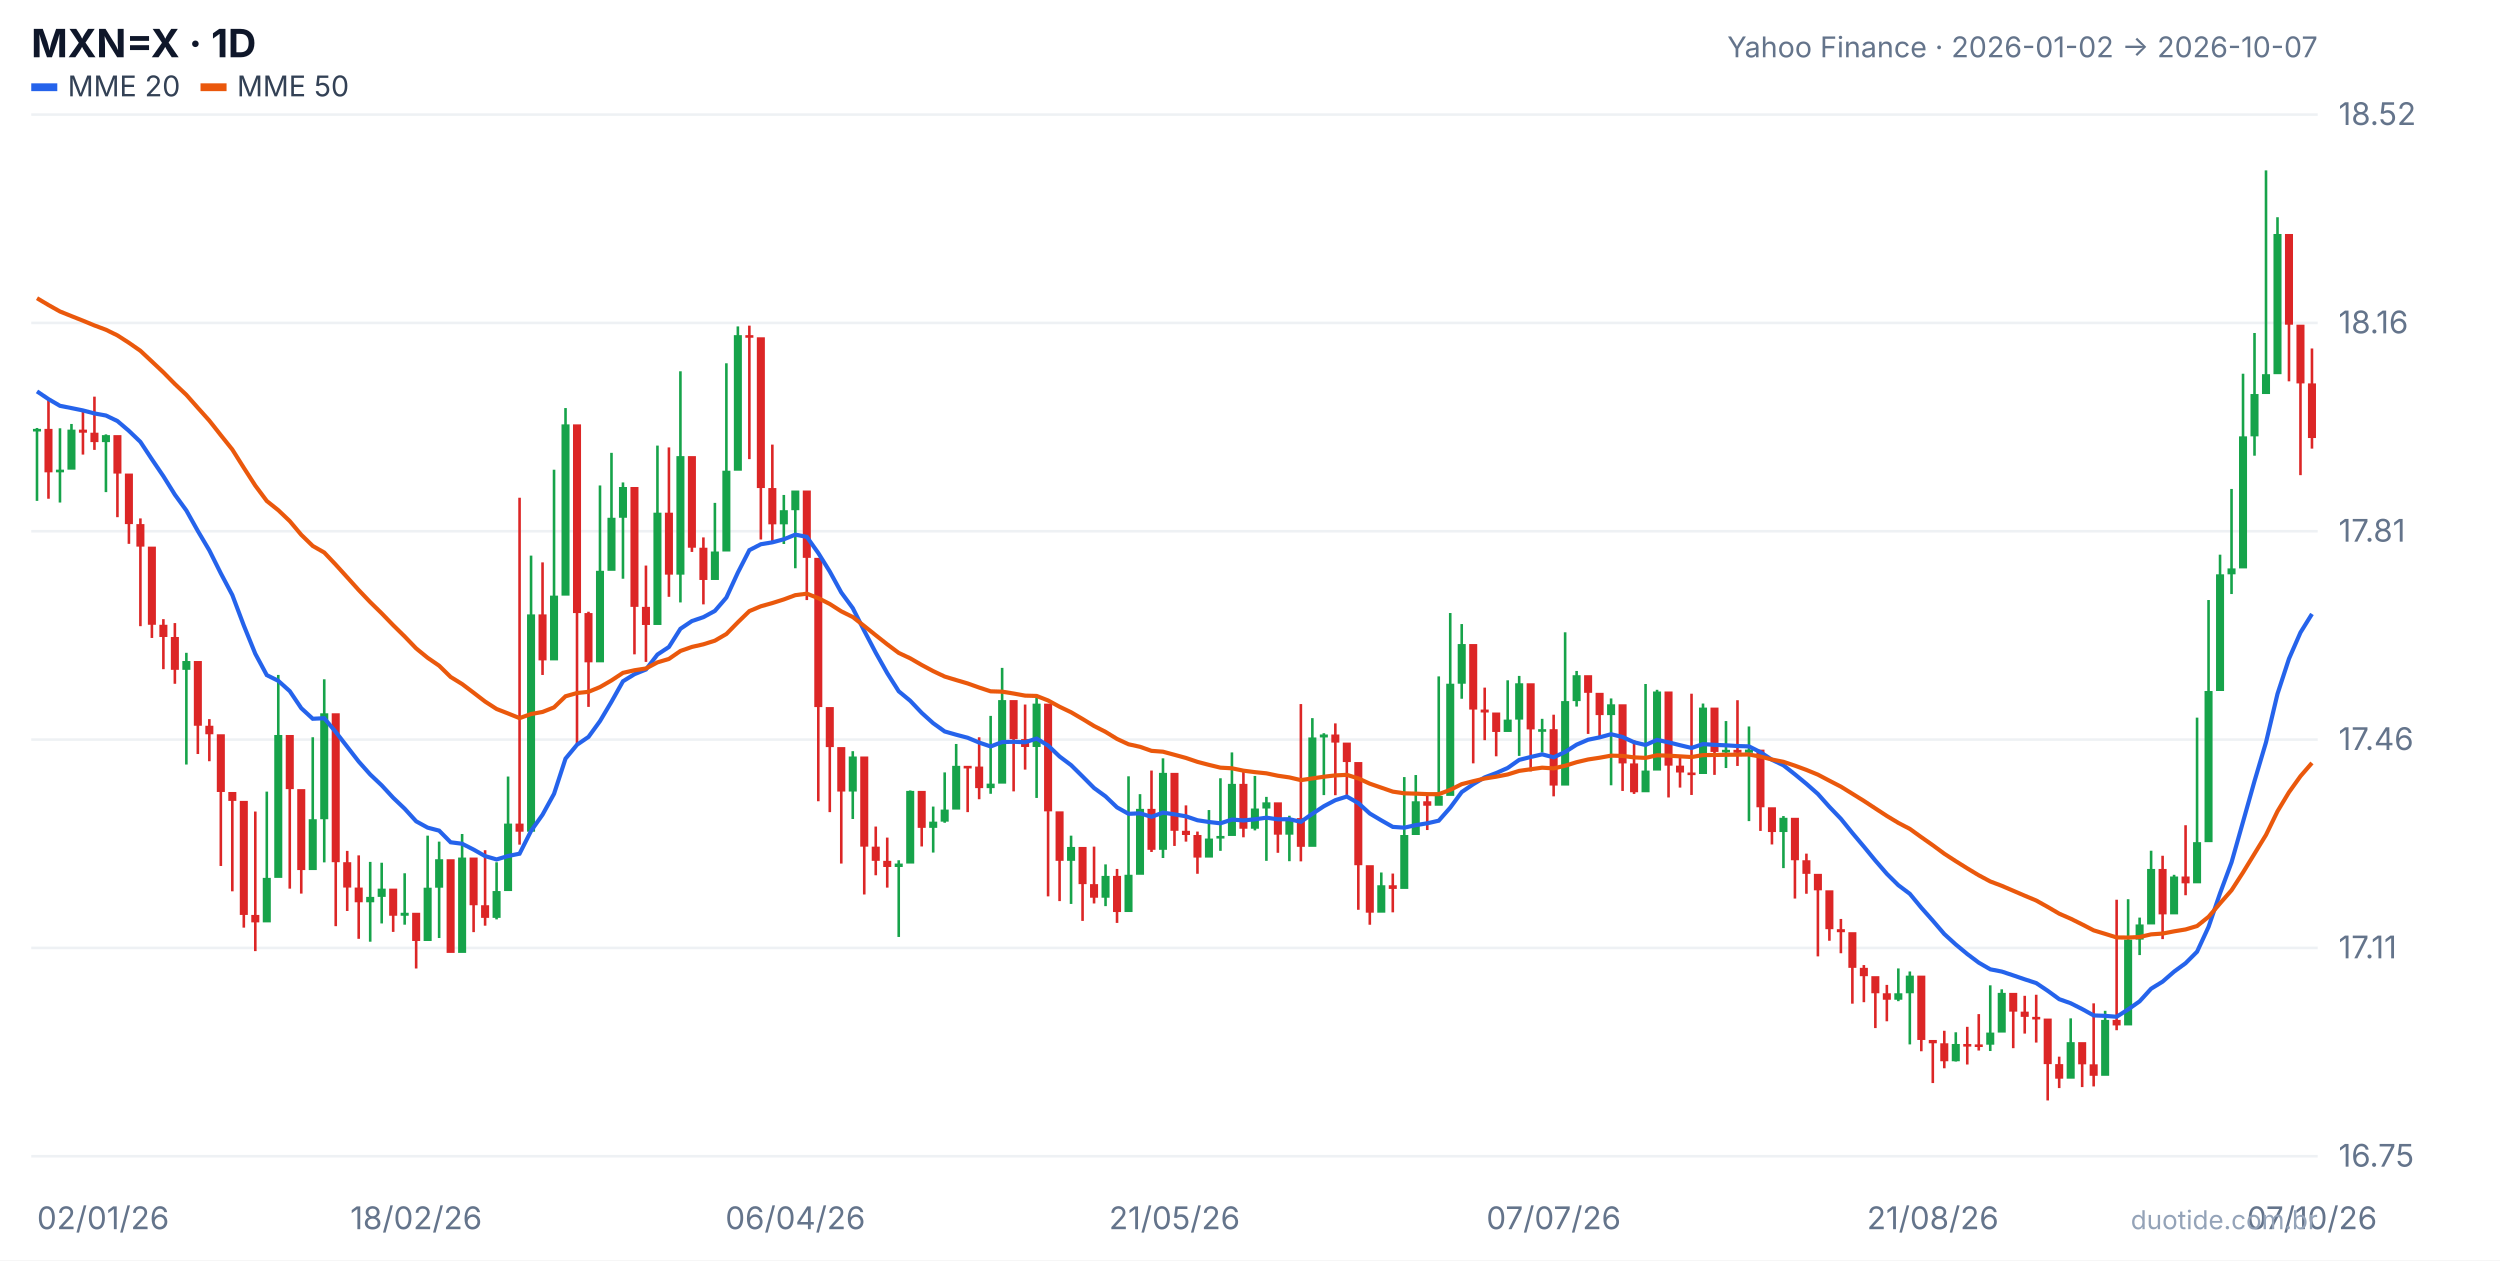
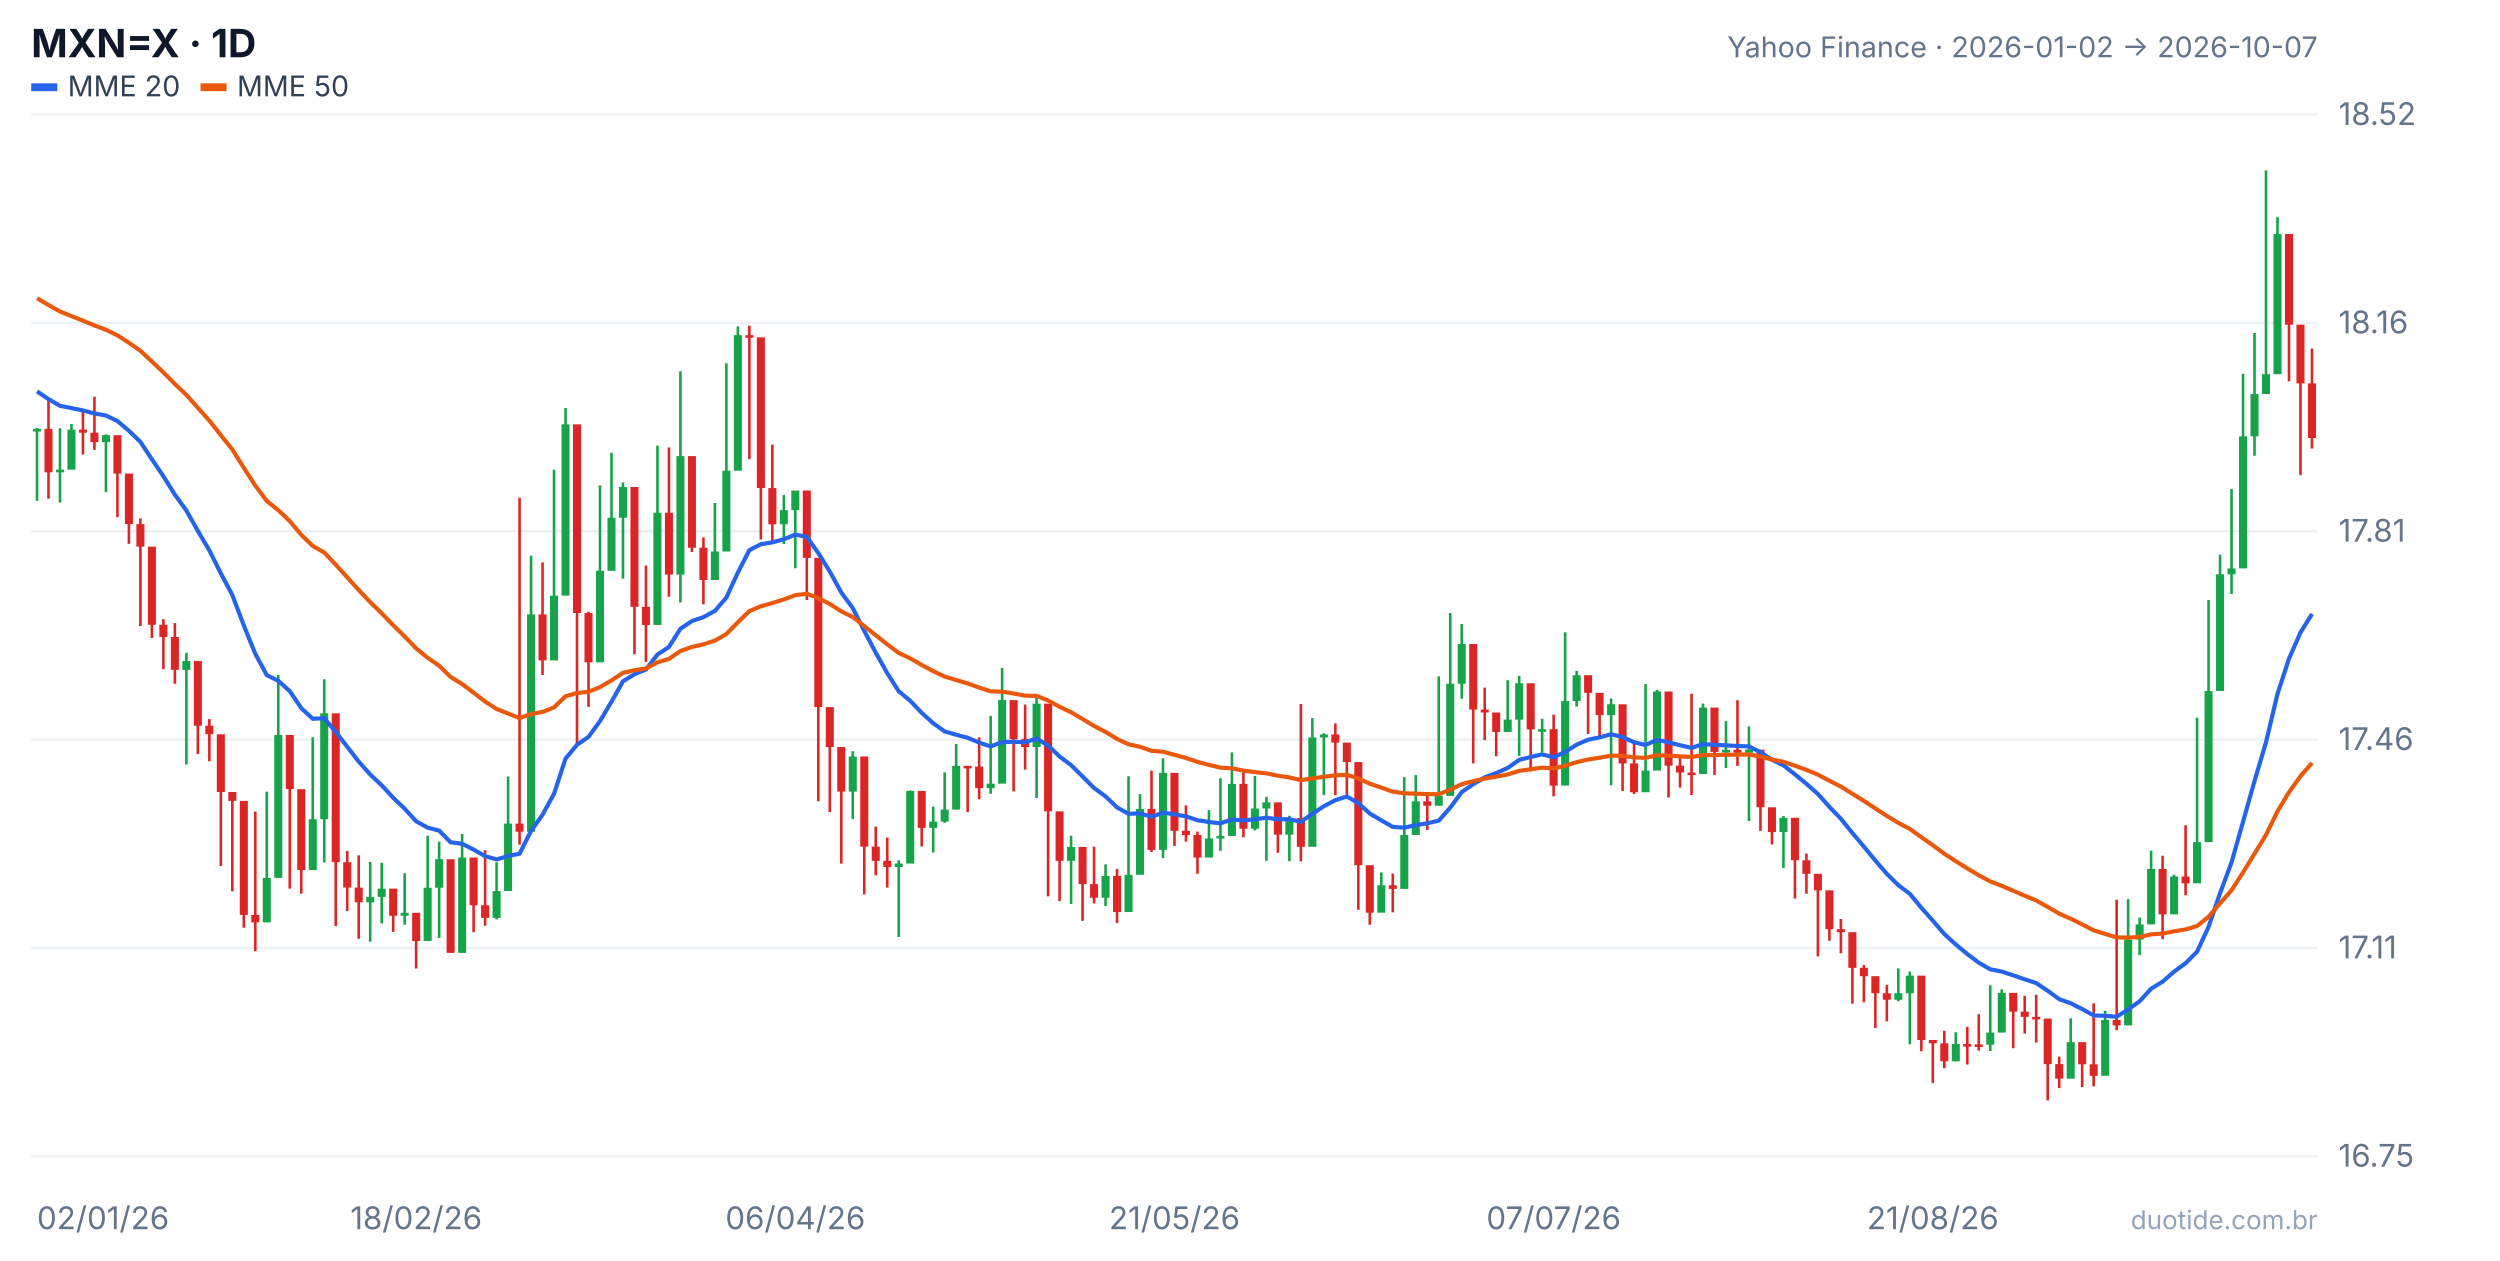
<svg xmlns="http://www.w3.org/2000/svg" viewBox="0 0 960 484" font-family="Inter,system-ui,sans-serif" font-size="12" role="img">
  <rect width="960" height="484" fill="#ffffff" />
  <text x="12" y="22" font-size="15" font-weight="700" fill="#0f172a">MXN=X · 1D</text>
  <text x="890" y="22" font-size="11" fill="#64748b" text-anchor="end">Yahoo Finance · 2026-01-02 → 2026-10-07</text>
  <line x1="12" x2="890" y1="444" y2="444" stroke="#eef1f4" />
  <text x="898" y="448" fill="#64748b">16.75</text>
  <line x1="12" x2="890" y1="364" y2="364" stroke="#eef1f4" />
  <text x="898" y="368" fill="#64748b">17.11</text>
  <line x1="12" x2="890" y1="284" y2="284" stroke="#eef1f4" />
  <text x="898" y="288" fill="#64748b">17.46</text>
  <line x1="12" x2="890" y1="204" y2="204" stroke="#eef1f4" />
  <text x="898" y="208" fill="#64748b">17.81</text>
  <line x1="12" x2="890" y1="124" y2="124" stroke="#eef1f4" />
  <text x="898" y="128" fill="#64748b">18.16</text>
  <line x1="12" x2="890" y1="44" y2="44" stroke="#eef1f4" />
  <text x="898" y="48" fill="#64748b">18.52</text>
  <text x="14.206" y="472" fill="#64748b" text-anchor="start">02/01/26</text>
  <text x="159.804" y="472" fill="#64748b" text-anchor="middle">18/02/26</text>
  <text x="305.402" y="472" fill="#64748b" text-anchor="middle">06/04/26</text>
  <text x="451" y="472" fill="#64748b" text-anchor="middle">21/05/26</text>
  <text x="596.598" y="472" fill="#64748b" text-anchor="middle">07/07/26</text>
  <text x="742.196" y="472" fill="#64748b" text-anchor="middle">21/08/26</text>
-   <text x="887.794" y="472" fill="#64748b" text-anchor="middle">07/10/26</text>
  <line x1="14.206" x2="14.206" y1="164.343" y2="192.334" stroke="#16a34a" />
  <rect x="12.662" y="164.693" width="3.088" height="1" fill="#16a34a" />
  <line x1="18.618" x2="18.618" y1="153.39" y2="191.517" stroke="#dc2626" />
  <rect x="17.074" y="164.693" width="3.088" height="16.685" fill="#dc2626" />
  <line x1="23.03" x2="23.03" y1="164.459" y2="192.97" stroke="#16a34a" />
  <rect x="21.486" y="180.347" width="3.088" height="1.031" fill="#16a34a" />
  <line x1="27.442" x2="27.442" y1="162.799" y2="175.921" stroke="#16a34a" />
  <rect x="25.898" y="164.979" width="3.088" height="15.369" fill="#16a34a" />
  <line x1="31.854" x2="31.854" y1="157.317" y2="174.559" stroke="#dc2626" />
  <rect x="30.31" y="164.979" width="3.088" height="1.18" fill="#dc2626" />
  <line x1="36.266" x2="36.266" y1="152.311" y2="172.756" stroke="#dc2626" />
  <rect x="34.722" y="166.159" width="3.088" height="3.61" fill="#dc2626" />
  <line x1="40.678" x2="40.678" y1="166.795" y2="188.974" stroke="#16a34a" />
  <rect x="39.134" y="167.088" width="3.088" height="2.681" fill="#16a34a" />
  <line x1="45.09" x2="45.09" y1="177.101" y2="198.599" stroke="#dc2626" />
  <rect x="43.546" y="167.088" width="3.088" height="14.758" fill="#dc2626" />
  <line x1="49.503" x2="49.503" y1="199.507" y2="208.838" stroke="#dc2626" />
  <rect x="47.958" y="181.846" width="3.088" height="19.409" fill="#dc2626" />
  <line x1="53.915" x2="53.915" y1="199.067" y2="240.452" stroke="#dc2626" />
  <rect x="52.37" y="201.255" width="3.088" height="8.649" fill="#dc2626" />
  <line x1="58.327" x2="58.327" y1="223.026" y2="244.978" stroke="#dc2626" />
  <rect x="56.782" y="209.905" width="3.088" height="30.011" fill="#dc2626" />
  <line x1="62.739" x2="62.739" y1="237.75" y2="256.965" stroke="#dc2626" />
  <rect x="61.194" y="239.916" width="3.088" height="4.688" fill="#dc2626" />
  <line x1="67.151" x2="67.151" y1="239.26" y2="262.572" stroke="#dc2626" />
  <rect x="65.607" y="244.604" width="3.088" height="12.611" fill="#dc2626" />
  <line x1="71.563" x2="71.563" y1="250.677" y2="293.582" stroke="#16a34a" />
  <rect x="70.019" y="253.832" width="3.088" height="3.382" fill="#16a34a" />
  <line x1="75.975" x2="75.975" y1="272.005" y2="289.541" stroke="#dc2626" />
  <rect x="74.431" y="253.832" width="3.088" height="24.858" fill="#dc2626" />
  <line x1="80.387" x2="80.387" y1="276.136" y2="292.311" stroke="#dc2626" />
  <rect x="78.843" y="278.69" width="3.088" height="3.269" fill="#dc2626" />
  <line x1="84.799" x2="84.799" y1="298.483" y2="332.538" stroke="#dc2626" />
  <rect x="83.255" y="281.959" width="3.088" height="22.161" fill="#dc2626" />
  <line x1="89.211" x2="89.211" y1="306.817" y2="342.267" stroke="#dc2626" />
  <rect x="87.667" y="304.12" width="3.088" height="3.423" fill="#dc2626" />
  <line x1="93.623" x2="93.623" y1="329.814" y2="356.213" stroke="#dc2626" />
  <rect x="92.079" y="307.543" width="3.088" height="43.791" fill="#dc2626" />
  <line x1="98.035" x2="98.035" y1="311.63" y2="365.228" stroke="#dc2626" />
  <rect x="96.491" y="351.334" width="3.088" height="2.86" fill="#dc2626" />
  <line x1="102.447" x2="102.447" y1="303.979" y2="341.709" stroke="#16a34a" />
  <rect x="100.903" y="337.105" width="3.088" height="17.089" fill="#16a34a" />
  <line x1="106.859" x2="106.859" y1="259.171" y2="307.995" stroke="#16a34a" />
  <rect x="105.315" y="282.234" width="3.088" height="54.872" fill="#16a34a" />
  <line x1="111.271" x2="111.271" y1="296.556" y2="341.241" stroke="#dc2626" />
  <rect x="109.727" y="282.234" width="3.088" height="20.792" fill="#dc2626" />
  <line x1="115.683" x2="115.683" y1="311.107" y2="343.139" stroke="#dc2626" />
  <rect x="114.139" y="303.026" width="3.088" height="31.078" fill="#dc2626" />
  <line x1="120.095" x2="120.095" y1="283.105" y2="323.571" stroke="#16a34a" />
  <rect x="118.551" y="314.585" width="3.088" height="19.519" fill="#16a34a" />
  <line x1="124.508" x2="124.508" y1="260.847" y2="331.153" stroke="#16a34a" />
  <rect x="122.963" y="273.9" width="3.088" height="40.685" fill="#16a34a" />
  <line x1="128.92" x2="128.92" y1="325.432" y2="355.648" stroke="#dc2626" />
  <rect x="127.375" y="273.9" width="3.088" height="57.185" fill="#dc2626" />
  <line x1="133.332" x2="133.332" y1="326.749" y2="349.813" stroke="#dc2626" />
  <rect x="131.787" y="331.085" width="3.088" height="9.739" fill="#dc2626" />
  <line x1="137.744" x2="137.744" y1="328.463" y2="360.506" stroke="#dc2626" />
  <rect x="136.199" y="340.824" width="3.088" height="5.652" fill="#dc2626" />
  <line x1="142.156" x2="142.156" y1="330.967" y2="361.618" stroke="#16a34a" />
  <rect x="140.612" y="344.406" width="3.088" height="2.07" fill="#16a34a" />
  <line x1="146.568" x2="146.568" y1="331.289" y2="354.603" stroke="#16a34a" />
  <rect x="145.024" y="341.232" width="3.088" height="3.174" fill="#16a34a" />
  <line x1="150.98" x2="150.98" y1="347.623" y2="357.85" stroke="#dc2626" />
  <rect x="149.436" y="341.232" width="3.088" height="10.418" fill="#dc2626" />
  <line x1="155.392" x2="155.392" y1="335.334" y2="355.08" stroke="#16a34a" />
  <rect x="153.848" y="350.506" width="3.088" height="1.144" fill="#16a34a" />
  <line x1="159.804" x2="159.804" y1="353.053" y2="371.902" stroke="#dc2626" />
  <rect x="158.26" y="350.506" width="3.088" height="10.84" fill="#dc2626" />
  <line x1="164.216" x2="164.216" y1="320.892" y2="347.793" stroke="#16a34a" />
  <rect x="162.672" y="340.881" width="3.088" height="20.465" fill="#16a34a" />
  <line x1="168.628" x2="168.628" y1="323.184" y2="360.199" stroke="#16a34a" />
  <rect x="167.084" y="329.943" width="3.088" height="10.937" fill="#16a34a" />
  <line x1="173.04" x2="173.04" y1="333.534" y2="365.614" stroke="#dc2626" />
  <rect x="171.496" y="329.943" width="3.088" height="35.97" fill="#dc2626" />
  <line x1="177.452" x2="177.452" y1="320.252" y2="351.779" stroke="#16a34a" />
  <rect x="175.908" y="329.301" width="3.088" height="36.613" fill="#16a34a" />
  <line x1="181.864" x2="181.864" y1="338.122" y2="357.941" stroke="#dc2626" />
  <rect x="180.32" y="329.301" width="3.088" height="18.311" fill="#dc2626" />
  <line x1="186.276" x2="186.276" y1="326.477" y2="355.466" stroke="#dc2626" />
  <rect x="184.732" y="347.611" width="3.088" height="4.851" fill="#dc2626" />
  <line x1="190.688" x2="190.688" y1="331.114" y2="353.037" stroke="#16a34a" />
  <rect x="189.144" y="342.163" width="3.088" height="10.3" fill="#16a34a" />
  <line x1="195.101" x2="195.101" y1="298.19" y2="338.645" stroke="#16a34a" />
  <rect x="193.556" y="316.261" width="3.088" height="25.902" fill="#16a34a" />
  <line x1="199.513" x2="199.513" y1="191.131" y2="324.342" stroke="#dc2626" />
  <rect x="197.968" y="316.261" width="3.088" height="3.117" fill="#dc2626" />
  <line x1="203.925" x2="203.925" y1="213.355" y2="269.133" stroke="#16a34a" />
  <rect x="202.38" y="235.927" width="3.088" height="83.45" fill="#16a34a" />
  <line x1="208.337" x2="208.337" y1="215.953" y2="259.19" stroke="#dc2626" />
  <rect x="206.792" y="235.927" width="3.088" height="17.664" fill="#dc2626" />
  <line x1="212.749" x2="212.749" y1="180.37" y2="243.911" stroke="#16a34a" />
  <rect x="211.205" y="228.724" width="3.088" height="24.867" fill="#16a34a" />
  <line x1="217.161" x2="217.161" y1="156.693" y2="219.462" stroke="#16a34a" />
  <rect x="215.617" y="162.958" width="3.088" height="65.766" fill="#16a34a" />
  <line x1="221.573" x2="221.573" y1="230.581" y2="286.102" stroke="#dc2626" />
  <rect x="220.029" y="162.958" width="3.088" height="72.463" fill="#dc2626" />
  <line x1="225.985" x2="225.985" y1="234.906" y2="271.448" stroke="#dc2626" />
  <rect x="224.441" y="235.421" width="3.088" height="18.914" fill="#dc2626" />
  <line x1="230.397" x2="230.397" y1="186.416" y2="233.807" stroke="#16a34a" />
  <rect x="228.853" y="219.19" width="3.088" height="35.146" fill="#16a34a" />
  <line x1="234.809" x2="234.809" y1="173.891" y2="217.973" stroke="#16a34a" />
  <rect x="233.265" y="198.827" width="3.088" height="20.363" fill="#16a34a" />
  <line x1="239.221" x2="239.221" y1="185.256" y2="222.232" stroke="#16a34a" />
  <rect x="237.677" y="187.006" width="3.088" height="11.821" fill="#16a34a" />
  <line x1="243.633" x2="243.633" y1="221.337" y2="251.267" stroke="#dc2626" />
  <rect x="242.089" y="187.006" width="3.088" height="46.032" fill="#dc2626" />
  <line x1="248.045" x2="248.045" y1="217.176" y2="254.173" stroke="#dc2626" />
  <rect x="246.501" y="233.038" width="3.088" height="6.951" fill="#dc2626" />
  <line x1="252.457" x2="252.457" y1="171.108" y2="212.175" stroke="#16a34a" />
  <rect x="250.913" y="196.874" width="3.088" height="43.114" fill="#16a34a" />
  <line x1="256.869" x2="256.869" y1="171.81" y2="229.178" stroke="#dc2626" />
  <rect x="255.325" y="196.874" width="3.088" height="23.791" fill="#dc2626" />
  <line x1="261.281" x2="261.281" y1="142.573" y2="231.335" stroke="#16a34a" />
  <rect x="259.737" y="175.149" width="3.088" height="45.516" fill="#16a34a" />
  <line x1="265.693" x2="265.693" y1="184.207" y2="211.939" stroke="#dc2626" />
  <rect x="264.149" y="175.149" width="3.088" height="35.176" fill="#dc2626" />
  <line x1="270.106" x2="270.106" y1="206.363" y2="232.084" stroke="#dc2626" />
  <rect x="268.561" y="210.325" width="3.088" height="12.384" fill="#dc2626" />
  <line x1="274.518" x2="274.518" y1="193.106" y2="219.099" stroke="#16a34a" />
  <rect x="272.973" y="211.78" width="3.088" height="10.929" fill="#16a34a" />
  <line x1="278.93" x2="278.93" y1="139.499" y2="190.79" stroke="#16a34a" />
  <rect x="277.385" y="180.756" width="3.088" height="31.024" fill="#16a34a" />
  <line x1="283.342" x2="283.342" y1="125.342" y2="154.445" stroke="#16a34a" />
  <rect x="281.797" y="128.697" width="3.088" height="52.059" fill="#16a34a" />
  <line x1="287.754" x2="287.754" y1="125.047" y2="176.307" stroke="#dc2626" />
  <rect x="286.21" y="128.697" width="3.088" height="1" fill="#dc2626" />
  <line x1="292.166" x2="292.166" y1="181.528" y2="207.167" stroke="#dc2626" />
  <rect x="290.622" y="129.519" width="3.088" height="57.893" fill="#dc2626" />
  <line x1="296.578" x2="296.578" y1="170.727" y2="208.565" stroke="#dc2626" />
  <rect x="295.034" y="187.412" width="3.088" height="13.934" fill="#dc2626" />
  <line x1="300.99" x2="300.99" y1="190.064" y2="208.888" stroke="#16a34a" />
  <rect x="299.446" y="195.916" width="3.088" height="5.43" fill="#16a34a" />
  <line x1="305.402" x2="305.402" y1="189.633" y2="218.209" stroke="#16a34a" />
  <rect x="303.858" y="188.361" width="3.088" height="7.555" fill="#16a34a" />
  <line x1="309.814" x2="309.814" y1="207.453" y2="230.427" stroke="#dc2626" />
  <rect x="308.27" y="188.361" width="3.088" height="25.857" fill="#dc2626" />
  <line x1="314.226" x2="314.226" y1="263.821" y2="307.68" stroke="#dc2626" />
  <rect x="312.682" y="214.218" width="3.088" height="57.299" fill="#dc2626" />
  <line x1="318.638" x2="318.638" y1="277.26" y2="311.857" stroke="#dc2626" />
  <rect x="317.094" y="271.517" width="3.088" height="15.369" fill="#dc2626" />
  <line x1="323.05" x2="323.05" y1="297.01" y2="331.607" stroke="#dc2626" />
  <rect x="321.506" y="286.885" width="3.088" height="17.071" fill="#dc2626" />
  <line x1="327.462" x2="327.462" y1="288.451" y2="314.49" stroke="#16a34a" />
  <rect x="325.918" y="290.495" width="3.088" height="13.462" fill="#16a34a" />
  <line x1="331.874" x2="331.874" y1="318.097" y2="343.48" stroke="#dc2626" />
  <rect x="330.33" y="290.495" width="3.088" height="34.62" fill="#dc2626" />
  <line x1="336.286" x2="336.286" y1="317.396" y2="336.102" stroke="#dc2626" />
  <rect x="334.742" y="325.114" width="3.088" height="5.448" fill="#dc2626" />
  <line x1="340.698" x2="340.698" y1="321.634" y2="340.846" stroke="#dc2626" />
  <rect x="339.154" y="330.563" width="3.088" height="2.361" fill="#dc2626" />
  <line x1="345.111" x2="345.111" y1="330.336" y2="359.793" stroke="#16a34a" />
  <rect x="343.566" y="331.607" width="3.088" height="1.316" fill="#16a34a" />
  <line x1="349.523" x2="349.523" y1="303.548" y2="319.961" stroke="#16a34a" />
  <rect x="347.978" y="303.707" width="3.088" height="27.9" fill="#16a34a" />
  <line x1="353.935" x2="353.935" y1="310.222" y2="325.046" stroke="#dc2626" />
  <rect x="352.39" y="303.707" width="3.088" height="14.188" fill="#dc2626" />
  <line x1="358.347" x2="358.347" y1="309.723" y2="327.385" stroke="#16a34a" />
  <rect x="356.803" y="315.512" width="3.088" height="2.384" fill="#16a34a" />
  <line x1="362.759" x2="362.759" y1="296.601" y2="315.943" stroke="#16a34a" />
  <rect x="361.215" y="310.881" width="3.088" height="4.631" fill="#16a34a" />
  <line x1="367.171" x2="367.171" y1="285.682" y2="301.982" stroke="#16a34a" />
  <rect x="365.627" y="294.082" width="3.088" height="16.799" fill="#16a34a" />
  <line x1="371.583" x2="371.583" y1="294.626" y2="311.857" stroke="#dc2626" />
  <rect x="370.039" y="294.082" width="3.088" height="1" fill="#dc2626" />
  <line x1="375.995" x2="375.995" y1="283.117" y2="306.908" stroke="#dc2626" />
  <rect x="374.451" y="294.363" width="3.088" height="8.277" fill="#dc2626" />
  <line x1="380.407" x2="380.407" y1="274.899" y2="304.819" stroke="#16a34a" />
  <rect x="378.863" y="300.915" width="3.088" height="1.725" fill="#16a34a" />
  <line x1="384.819" x2="384.819" y1="256.465" y2="279.462" stroke="#16a34a" />
  <rect x="383.275" y="268.838" width="3.088" height="32.077" fill="#16a34a" />
  <line x1="389.231" x2="389.231" y1="278.486" y2="303.889" stroke="#dc2626" />
  <rect x="387.687" y="268.838" width="3.088" height="14.983" fill="#dc2626" />
  <line x1="393.643" x2="393.643" y1="270.54" y2="295.534" stroke="#dc2626" />
  <rect x="392.099" y="283.821" width="3.088" height="3.019" fill="#dc2626" />
  <line x1="398.055" x2="398.055" y1="267.703" y2="306.409" stroke="#16a34a" />
  <rect x="396.511" y="270.2" width="3.088" height="16.64" fill="#16a34a" />
  <line x1="402.467" x2="402.467" y1="311.448" y2="344.206" stroke="#dc2626" />
  <rect x="400.923" y="270.2" width="3.088" height="41.362" fill="#dc2626" />
  <line x1="406.879" x2="406.879" y1="329.291" y2="346.022" stroke="#dc2626" />
  <rect x="405.335" y="311.562" width="3.088" height="19.001" fill="#dc2626" />
  <line x1="411.291" x2="411.291" y1="320.892" y2="347.112" stroke="#16a34a" />
  <rect x="409.747" y="325.228" width="3.088" height="5.335" fill="#16a34a" />
  <line x1="415.704" x2="415.704" y1="336.556" y2="353.627" stroke="#dc2626" />
  <rect x="414.159" y="325.228" width="3.088" height="14.279" fill="#dc2626" />
  <line x1="420.116" x2="420.116" y1="325.1" y2="346.93" stroke="#dc2626" />
  <rect x="418.571" y="339.507" width="3.088" height="5.221" fill="#dc2626" />
  <line x1="424.528" x2="424.528" y1="331.925" y2="347.952" stroke="#16a34a" />
  <rect x="422.983" y="336.351" width="3.088" height="8.377" fill="#16a34a" />
  <line x1="428.94" x2="428.94" y1="333.673" y2="354.399" stroke="#dc2626" />
  <rect x="427.395" y="336.351" width="3.088" height="13.871" fill="#dc2626" />
  <line x1="433.352" x2="433.352" y1="298.1" y2="336.806" stroke="#16a34a" />
  <rect x="431.808" y="335.913" width="3.088" height="14.309" fill="#16a34a" />
  <line x1="437.764" x2="437.764" y1="304.955" y2="329.359" stroke="#16a34a" />
  <rect x="436.22" y="310.608" width="3.088" height="25.305" fill="#16a34a" />
  <line x1="442.176" x2="442.176" y1="295.898" y2="327.158" stroke="#dc2626" />
  <rect x="440.632" y="310.608" width="3.088" height="15.721" fill="#dc2626" />
  <line x1="446.588" x2="446.588" y1="291.198" y2="329.478" stroke="#16a34a" />
  <rect x="445.044" y="296.783" width="3.088" height="29.546" fill="#16a34a" />
  <line x1="451" x2="451" y1="301.401" y2="324.842" stroke="#dc2626" />
  <rect x="449.456" y="296.783" width="3.088" height="22.247" fill="#dc2626" />
  <line x1="455.412" x2="455.412" y1="309.269" y2="323.184" stroke="#dc2626" />
  <rect x="453.868" y="319.03" width="3.088" height="1.612" fill="#dc2626" />
  <line x1="459.824" x2="459.824" y1="319.326" y2="335.534" stroke="#dc2626" />
  <rect x="458.28" y="320.642" width="3.088" height="8.672" fill="#dc2626" />
  <line x1="464.236" x2="464.236" y1="311.062" y2="329.019" stroke="#16a34a" />
  <rect x="462.692" y="322.004" width="3.088" height="7.31" fill="#16a34a" />
  <line x1="468.648" x2="468.648" y1="298.849" y2="326.726" stroke="#16a34a" />
  <rect x="467.104" y="321.005" width="3.088" height="1" fill="#16a34a" />
  <line x1="473.06" x2="473.06" y1="288.928" y2="315.648" stroke="#16a34a" />
  <rect x="471.516" y="301.006" width="3.088" height="20" fill="#16a34a" />
  <line x1="477.472" x2="477.472" y1="295.966" y2="321.527" stroke="#dc2626" />
  <rect x="475.928" y="301.006" width="3.088" height="17.23" fill="#dc2626" />
  <line x1="481.884" x2="481.884" y1="297.963" y2="318.871" stroke="#16a34a" />
  <rect x="480.34" y="310.472" width="3.088" height="7.764" fill="#16a34a" />
  <line x1="486.296" x2="486.296" y1="306" y2="330.563" stroke="#16a34a" />
  <rect x="484.752" y="308.1" width="3.088" height="2.372" fill="#16a34a" />
  <line x1="490.709" x2="490.709" y1="313.278" y2="327.475" stroke="#dc2626" />
  <rect x="489.164" y="308.1" width="3.088" height="12.417" fill="#dc2626" />
  <line x1="495.121" x2="495.121" y1="313.242" y2="330.699" stroke="#16a34a" />
  <rect x="493.576" y="314.15" width="3.088" height="6.368" fill="#16a34a" />
  <line x1="499.533" x2="499.533" y1="270.359" y2="330.767" stroke="#dc2626" />
  <rect x="497.988" y="314.15" width="3.088" height="11.033" fill="#dc2626" />
  <line x1="503.945" x2="503.945" y1="275.762" y2="297.941" stroke="#16a34a" />
  <rect x="502.401" y="283.185" width="3.088" height="41.997" fill="#16a34a" />
  <line x1="508.357" x2="508.357" y1="281.55" y2="305.319" stroke="#16a34a" />
  <rect x="506.813" y="282.05" width="3.088" height="1.135" fill="#16a34a" />
  <line x1="512.769" x2="512.769" y1="277.78" y2="305.364" stroke="#dc2626" />
  <rect x="511.225" y="282.05" width="3.088" height="3.105" fill="#dc2626" />
  <line x1="517.181" x2="517.181" y1="289.723" y2="305.273" stroke="#dc2626" />
  <rect x="515.637" y="285.155" width="3.088" height="7.473" fill="#dc2626" />
  <line x1="521.593" x2="521.593" y1="327.391" y2="349.359" stroke="#dc2626" />
  <rect x="520.049" y="292.629" width="3.088" height="39.612" fill="#dc2626" />
  <line x1="526.005" x2="526.005" y1="339.734" y2="355.103" stroke="#dc2626" />
  <rect x="524.461" y="332.24" width="3.088" height="18.232" fill="#dc2626" />
  <line x1="530.417" x2="530.417" y1="335.035" y2="349.972" stroke="#16a34a" />
  <rect x="528.873" y="339.938" width="3.088" height="10.533" fill="#16a34a" />
  <line x1="534.829" x2="534.829" y1="335.443" y2="350.335" stroke="#dc2626" />
  <rect x="533.285" y="339.938" width="3.088" height="1.405" fill="#dc2626" />
  <line x1="539.241" x2="539.241" y1="298.395" y2="334.762" stroke="#16a34a" />
  <rect x="537.697" y="320.642" width="3.088" height="20.701" fill="#16a34a" />
  <line x1="543.653" x2="543.653" y1="297.614" y2="320.506" stroke="#16a34a" />
  <rect x="542.109" y="307.693" width="3.088" height="12.949" fill="#16a34a" />
  <line x1="548.065" x2="548.065" y1="305.182" y2="318.735" stroke="#dc2626" />
  <rect x="546.521" y="307.693" width="3.088" height="1.712" fill="#dc2626" />
  <line x1="552.477" x2="552.477" y1="259.734" y2="307.861" stroke="#16a34a" />
  <rect x="550.933" y="305.614" width="3.088" height="3.791" fill="#16a34a" />
  <line x1="556.889" x2="556.889" y1="235.398" y2="267.998" stroke="#16a34a" />
  <rect x="555.345" y="262.549" width="3.088" height="43.065" fill="#16a34a" />
  <line x1="561.302" x2="561.302" y1="239.637" y2="268.315" stroke="#16a34a" />
  <rect x="559.757" y="247.317" width="3.088" height="15.233" fill="#16a34a" />
  <line x1="565.714" x2="565.714" y1="262.234" y2="293.128" stroke="#dc2626" />
  <rect x="564.169" y="247.317" width="3.088" height="25.154" fill="#dc2626" />
  <line x1="570.126" x2="570.126" y1="264.047" y2="284.229" stroke="#dc2626" />
  <rect x="568.581" y="272.47" width="3.088" height="1.135" fill="#dc2626" />
  <line x1="574.538" x2="574.538" y1="274.581" y2="290.418" stroke="#dc2626" />
  <rect x="572.993" y="273.605" width="3.088" height="7.469" fill="#dc2626" />
  <line x1="578.95" x2="578.95" y1="261.233" y2="278.871" stroke="#16a34a" />
  <rect x="577.406" y="276.329" width="3.088" height="4.745" fill="#16a34a" />
  <line x1="583.362" x2="583.362" y1="259.553" y2="290.268" stroke="#16a34a" />
  <rect x="581.818" y="262.379" width="3.088" height="13.95" fill="#16a34a" />
  <line x1="587.774" x2="587.774" y1="279.119" y2="296.215" stroke="#dc2626" />
  <rect x="586.23" y="262.379" width="3.088" height="17.719" fill="#dc2626" />
  <line x1="592.186" x2="592.186" y1="276.029" y2="288.974" stroke="#16a34a" />
  <rect x="590.642" y="280.011" width="3.088" height="1" fill="#16a34a" />
  <line x1="596.598" x2="596.598" y1="274.445" y2="305.795" stroke="#dc2626" />
  <rect x="595.054" y="280.011" width="3.088" height="21.653" fill="#dc2626" />
  <line x1="601.01" x2="601.01" y1="242.799" y2="280.279" stroke="#16a34a" />
  <rect x="599.466" y="269.223" width="3.088" height="32.44" fill="#16a34a" />
  <line x1="605.422" x2="605.422" y1="257.646" y2="271.312" stroke="#16a34a" />
  <rect x="603.878" y="259.28" width="3.088" height="9.943" fill="#16a34a" />
  <line x1="609.834" x2="609.834" y1="264.978" y2="281.823" stroke="#dc2626" />
  <rect x="608.29" y="259.28" width="3.088" height="6.765" fill="#dc2626" />
  <line x1="614.246" x2="614.246" y1="267.839" y2="283.753" stroke="#dc2626" />
  <rect x="612.702" y="266.045" width="3.088" height="8.554" fill="#dc2626" />
  <line x1="618.658" x2="618.658" y1="268.202" y2="301.55" stroke="#16a34a" />
  <rect x="617.114" y="270.449" width="3.088" height="4.15" fill="#16a34a" />
  <line x1="623.07" x2="623.07" y1="290.608" y2="303.73" stroke="#dc2626" />
  <rect x="621.526" y="270.449" width="3.088" height="22.701" fill="#dc2626" />
  <line x1="627.482" x2="627.482" y1="284.241" y2="304.865" stroke="#dc2626" />
  <rect x="625.938" y="293.151" width="3.088" height="11.078" fill="#dc2626" />
  <line x1="631.894" x2="631.894" y1="262.656" y2="296.647" stroke="#16a34a" />
  <rect x="630.35" y="295.898" width="3.088" height="8.331" fill="#16a34a" />
  <line x1="636.307" x2="636.307" y1="264.881" y2="288.206" stroke="#16a34a" />
  <rect x="634.762" y="265.532" width="3.088" height="30.365" fill="#16a34a" />
  <line x1="640.719" x2="640.719" y1="292.515" y2="306.227" stroke="#dc2626" />
  <rect x="639.174" y="265.532" width="3.088" height="28.481" fill="#dc2626" />
  <line x1="645.131" x2="645.131" y1="290.477" y2="302.436" stroke="#dc2626" />
  <rect x="643.586" y="294.013" width="3.088" height="2.633" fill="#dc2626" />
  <line x1="649.543" x2="649.543" y1="266.383" y2="305.273" stroke="#dc2626" />
  <rect x="647.998" y="296.647" width="3.088" height="1" fill="#dc2626" />
  <line x1="653.955" x2="653.955" y1="270.154" y2="288.706" stroke="#16a34a" />
  <rect x="652.411" y="271.716" width="3.088" height="25.498" fill="#16a34a" />
  <line x1="658.367" x2="658.367" y1="278.277" y2="297.555" stroke="#dc2626" />
  <rect x="656.823" y="271.716" width="3.088" height="17.031" fill="#dc2626" />
  <line x1="662.779" x2="662.779" y1="276.887" y2="294.922" stroke="#16a34a" />
  <rect x="661.235" y="287.93" width="3.088" height="1" fill="#16a34a" />
  <line x1="667.191" x2="667.191" y1="268.883" y2="294.127" stroke="#dc2626" />
  <rect x="665.647" y="287.93" width="3.088" height="1.135" fill="#dc2626" />
  <line x1="671.603" x2="671.603" y1="278.962" y2="315.307" stroke="#16a34a" />
  <rect x="670.059" y="287.861" width="3.088" height="1.203" fill="#16a34a" />
  <line x1="676.015" x2="676.015" y1="300.377" y2="319.076" stroke="#dc2626" />
  <rect x="674.471" y="287.861" width="3.088" height="22.134" fill="#dc2626" />
  <line x1="680.427" x2="680.427" y1="311.221" y2="324.274" stroke="#dc2626" />
  <rect x="678.883" y="309.995" width="3.088" height="9.508" fill="#dc2626" />
  <line x1="684.839" x2="684.839" y1="313.366" y2="333.355" stroke="#16a34a" />
  <rect x="683.295" y="314.036" width="3.088" height="5.467" fill="#16a34a" />
  <line x1="689.251" x2="689.251" y1="329.723" y2="345.046" stroke="#dc2626" />
  <rect x="687.707" y="314.036" width="3.088" height="16.3" fill="#dc2626" />
  <line x1="693.663" x2="693.663" y1="327.793" y2="343.205" stroke="#dc2626" />
  <rect x="692.119" y="330.336" width="3.088" height="5.221" fill="#dc2626" />
  <line x1="698.075" x2="698.075" y1="340.118" y2="367.248" stroke="#dc2626" />
  <rect x="696.531" y="335.557" width="3.088" height="6.327" fill="#dc2626" />
  <line x1="702.487" x2="702.487" y1="352.061" y2="361.255" stroke="#dc2626" />
  <rect x="700.943" y="341.884" width="3.088" height="14.922" fill="#dc2626" />
  <line x1="706.899" x2="706.899" y1="352.876" y2="366.045" stroke="#dc2626" />
  <rect x="705.355" y="356.806" width="3.088" height="1.157" fill="#dc2626" />
  <line x1="711.312" x2="711.312" y1="371.266" y2="385.409" stroke="#dc2626" />
  <rect x="709.767" y="357.963" width="3.088" height="13.689" fill="#dc2626" />
  <line x1="715.724" x2="715.724" y1="370.585" y2="384.842" stroke="#dc2626" />
  <rect x="714.179" y="371.652" width="3.088" height="3.201" fill="#dc2626" />
  <line x1="720.136" x2="720.136" y1="380.12" y2="394.785" stroke="#dc2626" />
  <rect x="718.591" y="374.853" width="3.088" height="6.561" fill="#dc2626" />
  <line x1="724.548" x2="724.548" y1="378.199" y2="392.174" stroke="#dc2626" />
  <rect x="723.004" y="381.414" width="3.088" height="2.484" fill="#dc2626" />
  <line x1="728.96" x2="728.96" y1="371.879" y2="384.456" stroke="#16a34a" />
  <rect x="727.416" y="381.414" width="3.088" height="2.484" fill="#16a34a" />
  <line x1="733.372" x2="733.372" y1="373.048" y2="401.05" stroke="#16a34a" />
  <rect x="731.828" y="374.642" width="3.088" height="6.772" fill="#16a34a" />
  <line x1="737.784" x2="737.784" y1="389.473" y2="403.684" stroke="#dc2626" />
  <rect x="736.24" y="374.642" width="3.088" height="24.706" fill="#dc2626" />
  <line x1="742.196" x2="742.196" y1="400.006" y2="415.897" stroke="#dc2626" />
  <rect x="740.652" y="399.348" width="3.088" height="1.271" fill="#dc2626" />
  <line x1="746.608" x2="746.608" y1="395.818" y2="410.222" stroke="#dc2626" />
  <rect x="745.064" y="400.619" width="3.088" height="6.901" fill="#dc2626" />
  <line x1="751.02" x2="751.02" y1="396.396" y2="407.611" stroke="#16a34a" />
  <rect x="749.476" y="400.891" width="3.088" height="6.629" fill="#16a34a" />
  <line x1="755.432" x2="755.432" y1="394.301" y2="408.769" stroke="#dc2626" />
  <rect x="753.888" y="400.891" width="3.088" height="1" fill="#dc2626" />
  <line x1="759.844" x2="759.844" y1="389.418" y2="403.411" stroke="#dc2626" />
  <rect x="758.3" y="401.05" width="3.088" height="1" fill="#dc2626" />
  <line x1="764.256" x2="764.256" y1="378.358" y2="403.593" stroke="#16a34a" />
  <rect x="762.712" y="396.51" width="3.088" height="4.653" fill="#16a34a" />
  <line x1="768.668" x2="768.668" y1="379.893" y2="390.63" stroke="#16a34a" />
  <rect x="767.124" y="381.266" width="3.088" height="15.244" fill="#16a34a" />
  <line x1="773.08" x2="773.08" y1="384.149" y2="402.503" stroke="#dc2626" />
  <rect x="771.536" y="381.266" width="3.088" height="7.205" fill="#dc2626" />
  <line x1="777.492" x2="777.492" y1="382.39" y2="396.896" stroke="#dc2626" />
  <rect x="775.948" y="388.471" width="3.088" height="2.007" fill="#dc2626" />
  <line x1="781.905" x2="781.905" y1="381.983" y2="400.347" stroke="#dc2626" />
  <rect x="780.36" y="390.478" width="3.088" height="1" fill="#dc2626" />
  <line x1="786.317" x2="786.317" y1="405.613" y2="422.571" stroke="#dc2626" />
  <rect x="784.772" y="391.13" width="3.088" height="17.489" fill="#dc2626" />
  <line x1="790.729" x2="790.729" y1="405.757" y2="417.827" stroke="#dc2626" />
  <rect x="789.184" y="408.619" width="3.088" height="5.596" fill="#dc2626" />
  <line x1="795.141" x2="795.141" y1="391.048" y2="411.107" stroke="#16a34a" />
  <rect x="793.596" y="400.188" width="3.088" height="14.027" fill="#16a34a" />
  <line x1="799.553" x2="799.553" y1="407.402" y2="417.441" stroke="#dc2626" />
  <rect x="798.009" y="400.188" width="3.088" height="8.513" fill="#dc2626" />
  <line x1="803.965" x2="803.965" y1="385.282" y2="417.191" stroke="#dc2626" />
  <rect x="802.421" y="408.701" width="3.088" height="4.406" fill="#dc2626" />
  <line x1="808.377" x2="808.377" y1="388.147" y2="404.585" stroke="#16a34a" />
  <rect x="806.833" y="391.643" width="3.088" height="21.464" fill="#16a34a" />
  <line x1="812.789" x2="812.789" y1="345.493" y2="395.602" stroke="#dc2626" />
  <rect x="811.245" y="391.643" width="3.088" height="2.12" fill="#dc2626" />
  <line x1="817.201" x2="817.201" y1="345.296" y2="365.954" stroke="#16a34a" />
  <rect x="815.657" y="360.801" width="3.088" height="32.963" fill="#16a34a" />
  <line x1="821.613" x2="821.613" y1="352.358" y2="366.748" stroke="#16a34a" />
  <rect x="820.069" y="354.989" width="3.088" height="5.812" fill="#16a34a" />
  <line x1="826.025" x2="826.025" y1="326.681" y2="353.707" stroke="#16a34a" />
  <rect x="824.481" y="333.677" width="3.088" height="21.312" fill="#16a34a" />
  <line x1="830.437" x2="830.437" y1="328.61" y2="360.619" stroke="#dc2626" />
  <rect x="828.893" y="333.677" width="3.088" height="17.444" fill="#dc2626" />
  <line x1="834.849" x2="834.849" y1="335.925" y2="349.586" stroke="#16a34a" />
  <rect x="833.305" y="336.578" width="3.088" height="14.543" fill="#16a34a" />
  <line x1="839.261" x2="839.261" y1="316.885" y2="343.775" stroke="#dc2626" />
  <rect x="837.717" y="336.578" width="3.088" height="2.618" fill="#dc2626" />
  <line x1="843.673" x2="843.673" y1="275.571" y2="324.093" stroke="#16a34a" />
  <rect x="842.129" y="323.389" width="3.088" height="15.807" fill="#16a34a" />
  <line x1="848.085" x2="848.085" y1="230.409" y2="277.396" stroke="#16a34a" />
  <rect x="846.541" y="265.342" width="3.088" height="58.047" fill="#16a34a" />
  <line x1="852.497" x2="852.497" y1="212.994" y2="244.729" stroke="#16a34a" />
  <rect x="850.953" y="220.534" width="3.088" height="44.808" fill="#16a34a" />
  <line x1="856.91" x2="856.91" y1="187.757" y2="228.111" stroke="#16a34a" />
  <rect x="855.365" y="218.268" width="3.088" height="2.265" fill="#16a34a" />
  <line x1="861.322" x2="861.322" y1="143.508" y2="189.178" stroke="#16a34a" />
  <rect x="859.777" y="167.56" width="3.088" height="50.708" fill="#16a34a" />
  <line x1="865.734" x2="865.734" y1="127.873" y2="174.988" stroke="#16a34a" />
  <rect x="864.189" y="151.308" width="3.088" height="16.252" fill="#16a34a" />
  <line x1="870.146" x2="870.146" y1="65.429" y2="148.815" stroke="#16a34a" />
  <rect x="868.602" y="143.685" width="3.088" height="7.623" fill="#16a34a" />
  <line x1="874.558" x2="874.558" y1="83.415" y2="136.273" stroke="#16a34a" />
  <rect x="873.014" y="89.851" width="3.088" height="53.834" fill="#16a34a" />
  <line x1="878.97" x2="878.97" y1="102.857" y2="146.432" stroke="#dc2626" />
  <rect x="877.426" y="89.851" width="3.088" height="34.833" fill="#dc2626" />
  <line x1="883.382" x2="883.382" y1="138.72" y2="182.459" stroke="#dc2626" />
  <rect x="881.838" y="124.684" width="3.088" height="22.543" fill="#dc2626" />
  <line x1="887.794" x2="887.794" y1="133.817" y2="172.266" stroke="#dc2626" />
  <rect x="886.25" y="147.226" width="3.088" height="20.978" fill="#dc2626" />
  <polyline fill="none" stroke="#2563eb" stroke-width="1.6" points="14.206,150.296 18.618,153.256 23.03,155.836 27.442,156.707 31.854,157.607 36.266,158.765 40.678,159.558 45.09,161.681 49.503,165.45 53.915,169.683 58.327,176.372 62.739,182.871 67.151,189.951 71.563,196.035 75.975,203.907 80.387,211.34 84.799,220.176 89.211,228.497 93.623,240.196 98.035,251.053 102.447,259.248 106.859,261.437 111.271,265.398 115.683,271.942 120.095,276.003 124.508,275.803 128.92,281.068 133.332,286.759 137.744,292.446 142.156,297.395 146.568,301.57 150.98,306.339 155.392,310.546 159.804,315.384 164.216,317.812 168.628,318.967 173.04,323.438 177.452,323.997 181.864,326.246 186.276,328.743 190.688,330.021 195.101,328.71 199.513,327.821 203.925,319.07 208.337,312.834 212.749,304.823 217.161,291.312 221.573,285.989 225.985,282.975 230.397,276.9 234.809,269.464 239.221,261.611 243.633,258.89 248.045,257.09 252.457,251.355 256.869,248.432 261.281,241.453 265.693,238.488 270.106,236.985 274.518,234.585 278.93,229.458 283.342,219.862 287.754,211.258 292.166,208.987 296.578,208.259 300.99,207.084 305.402,205.301 309.814,206.15 314.226,212.375 318.638,219.471 323.05,227.518 327.462,233.516 331.874,242.239 336.286,250.651 340.698,258.486 345.111,265.45 349.523,269.094 353.935,273.742 358.347,277.72 362.759,280.878 367.171,282.135 371.583,283.3 375.995,285.142 380.407,286.644 384.819,284.948 389.231,284.841 393.643,285.031 398.055,283.619 402.467,286.28 406.879,290.497 411.291,293.805 415.704,298.158 420.116,302.593 424.528,305.808 428.94,310.038 433.352,312.502 437.764,312.322 442.176,313.656 446.588,312.049 451,312.714 455.412,313.469 459.824,314.978 464.236,315.647 468.648,316.157 473.06,314.714 477.472,315.05 481.884,314.614 486.296,313.993 490.709,314.615 495.121,314.57 499.533,315.581 503.945,312.496 508.357,309.596 512.769,307.268 517.181,305.874 521.593,308.385 526.005,312.393 530.417,315.017 534.829,317.524 539.241,317.821 543.653,316.856 548.065,316.147 552.477,315.144 556.889,310.135 561.302,304.152 565.714,301.135 570.126,298.513 574.538,296.852 578.95,294.897 583.362,291.8 587.774,290.686 592.186,289.669 596.598,290.812 601.01,288.756 605.422,285.948 609.834,284.053 614.246,283.152 618.658,281.943 623.07,283.01 627.482,285.031 631.894,286.066 636.307,284.11 640.719,285.053 645.131,286.158 649.543,287.211 653.955,285.735 658.367,286.022 662.779,286.203 667.191,286.476 671.603,286.608 676.015,288.835 680.427,291.756 684.839,293.878 689.251,297.35 693.663,300.989 698.075,304.884 702.487,309.829 706.899,314.413 711.312,319.864 715.724,325.101 720.136,330.464 724.548,335.553 728.96,339.921 733.372,343.228 737.784,348.572 742.196,353.529 746.608,358.671 751.02,362.692 755.432,366.345 759.844,369.661 764.256,372.218 768.668,373.08 773.08,374.546 777.492,376.063 781.905,377.498 786.317,380.462 790.729,383.677 795.141,385.249 799.553,387.483 803.965,389.923 808.377,390.087 812.789,390.437 817.201,387.615 821.613,384.507 826.025,379.666 830.437,376.948 834.849,373.103 839.261,369.874 843.673,365.447 848.085,355.913 852.497,343.02 856.91,331.139 861.322,315.56 865.734,299.917 870.146,285.037 874.558,266.448 878.97,252.947 883.382,242.878 887.794,235.766" />
  <polyline fill="none" stroke="#ea580c" stroke-width="1.6" points="14.206,114.51 18.618,117.132 23.03,119.611 27.442,121.39 31.854,123.146 36.266,124.974 40.678,126.626 45.09,128.791 49.503,131.633 53.915,134.703 58.327,138.829 62.739,142.977 67.151,147.457 71.563,151.628 75.975,156.611 80.387,161.527 84.799,167.119 89.211,172.625 93.623,179.634 98.035,186.479 102.447,192.386 106.859,195.909 111.271,200.11 115.683,205.365 120.095,209.648 124.508,212.168 128.92,216.831 133.332,221.694 137.744,226.587 142.156,231.207 146.568,235.522 150.98,240.076 155.392,244.407 159.804,248.992 164.216,252.596 168.628,255.629 173.04,259.954 177.452,262.673 181.864,266.004 186.276,269.395 190.688,272.249 195.101,273.975 199.513,275.755 203.925,274.193 208.337,273.385 212.749,271.634 217.161,267.372 221.573,266.119 225.985,265.657 230.397,263.835 234.809,261.285 239.221,258.373 243.633,257.379 248.045,256.697 252.457,254.351 256.869,253.03 261.281,249.976 265.693,248.421 270.106,247.413 274.518,246.015 278.93,243.456 283.342,238.956 287.754,234.664 292.166,232.811 296.578,231.577 300.99,230.179 305.402,228.539 309.814,227.977 314.226,229.685 318.638,231.928 323.05,234.752 327.462,236.938 331.874,240.396 336.286,243.932 340.698,247.422 345.111,250.723 349.523,252.801 353.935,255.354 358.347,257.713 362.759,259.798 367.171,261.143 371.583,262.445 375.995,264.022 380.407,265.468 384.819,265.6 389.231,266.315 393.643,267.12 398.055,267.241 402.467,268.979 406.879,271.394 411.291,273.505 415.704,276.093 420.116,278.785 424.528,281.042 428.94,283.755 433.352,285.801 437.764,286.774 442.176,288.325 446.588,288.656 451,289.848 455.412,291.055 459.824,292.556 464.236,293.71 468.648,294.781 473.06,295.025 477.472,295.935 481.884,296.505 486.296,296.96 490.709,297.884 495.121,298.522 499.533,299.567 503.945,298.925 508.357,298.263 512.769,297.749 517.181,297.548 521.593,298.909 526.005,300.931 530.417,302.46 534.829,303.985 539.241,304.638 543.653,304.758 548.065,304.94 552.477,304.967 556.889,303.303 561.302,301.108 565.714,299.985 570.126,298.95 574.538,298.249 578.95,297.39 583.362,296.017 587.774,295.392 592.186,294.789 596.598,295.059 601.01,294.046 605.422,292.682 609.834,291.638 614.246,290.97 618.658,290.165 623.07,290.282 627.482,290.829 631.894,291.028 636.307,290.028 640.719,290.184 645.131,290.438 649.543,290.703 653.955,289.959 658.367,289.911 662.779,289.833 667.191,289.803 671.603,289.727 676.015,290.522 680.427,291.658 684.839,292.536 689.251,294.018 693.663,295.647 698.075,297.461 702.487,299.788 706.899,302.069 711.312,304.798 715.724,307.545 720.136,310.442 724.548,313.323 728.96,315.993 733.372,318.293 737.784,321.471 742.196,324.575 746.608,327.828 751.02,330.693 755.432,333.452 759.844,336.108 764.256,338.476 768.668,340.154 773.08,342.049 777.492,343.948 781.905,345.799 786.317,348.262 790.729,350.849 795.141,352.783 799.553,354.976 803.965,357.256 808.377,358.604 812.789,359.983 817.201,360.015 821.613,359.818 826.025,358.793 830.437,358.492 834.849,357.633 839.261,356.91 843.673,355.595 848.085,352.056 852.497,346.898 856.91,341.854 861.322,335.019 865.734,327.814 870.146,320.594 874.558,311.545 878.97,304.217 883.382,298.061 887.794,292.968" />
  <rect x="12" y="32" width="10" height="3" fill="#2563eb" />
  <text x="26" y="37" font-size="11" fill="#334155">MME 20</text>
  <rect x="77" y="32" width="10" height="3" fill="#ea580c" />
  <text x="91" y="37" font-size="11" fill="#334155">MME 50</text>
  <text x="890" y="472" font-size="10" fill="#94a3b8" text-anchor="end">duotide.com.br</text>
</svg>
